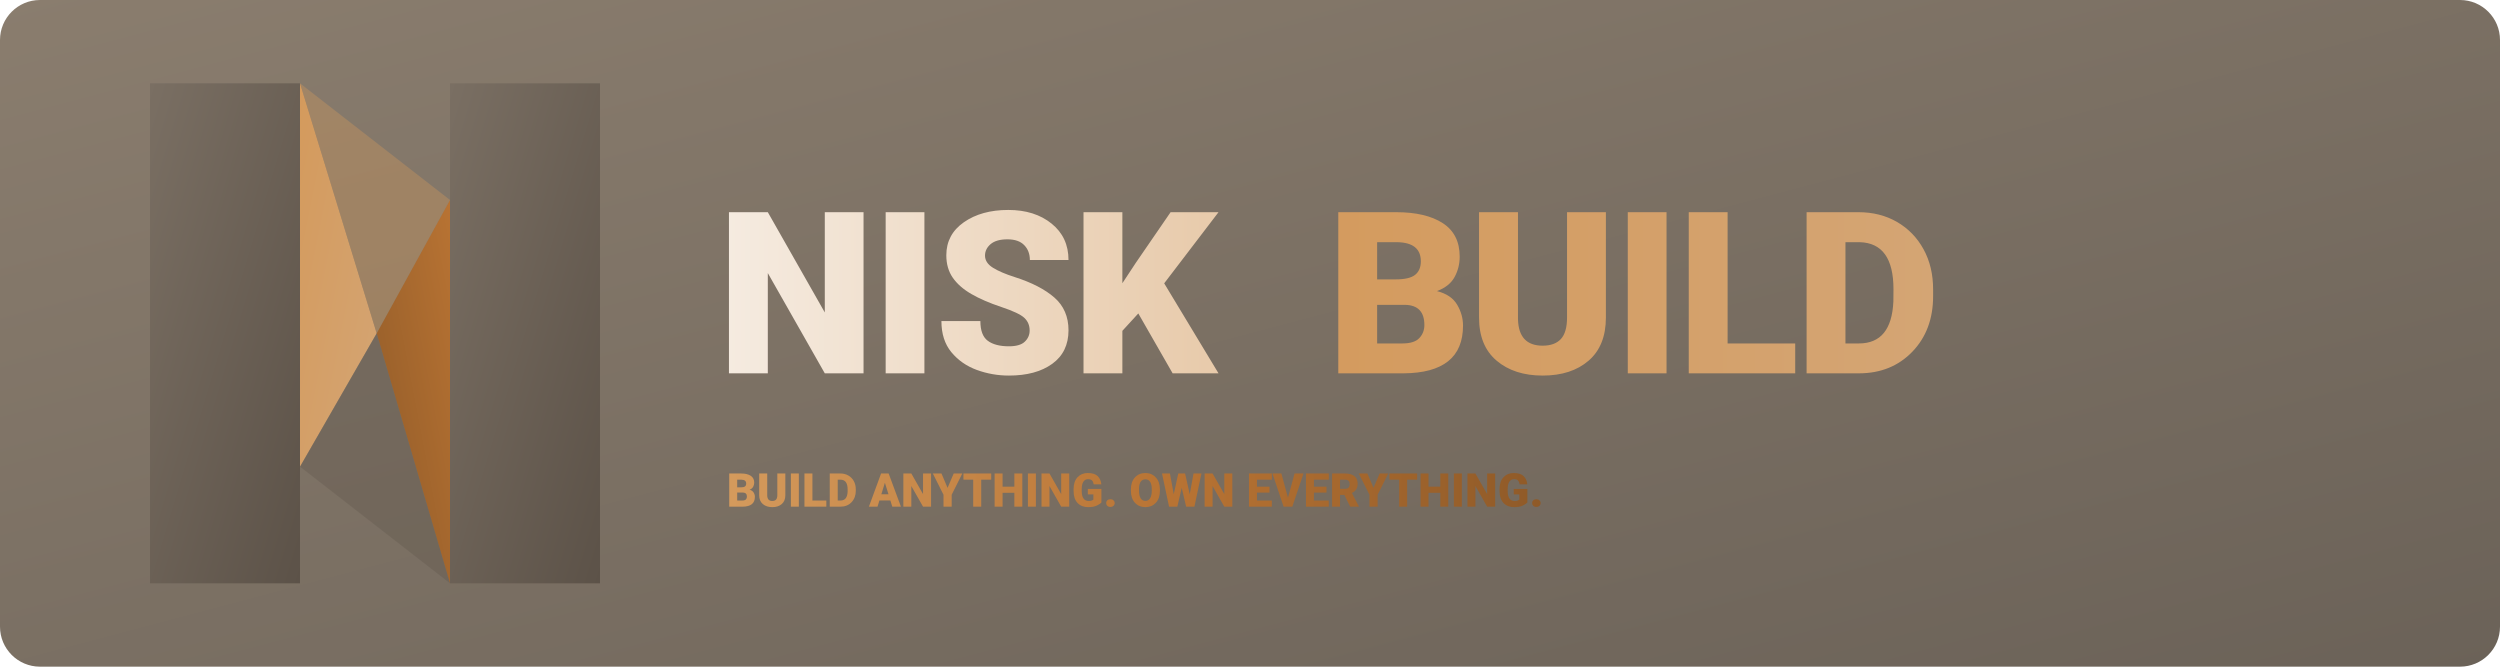
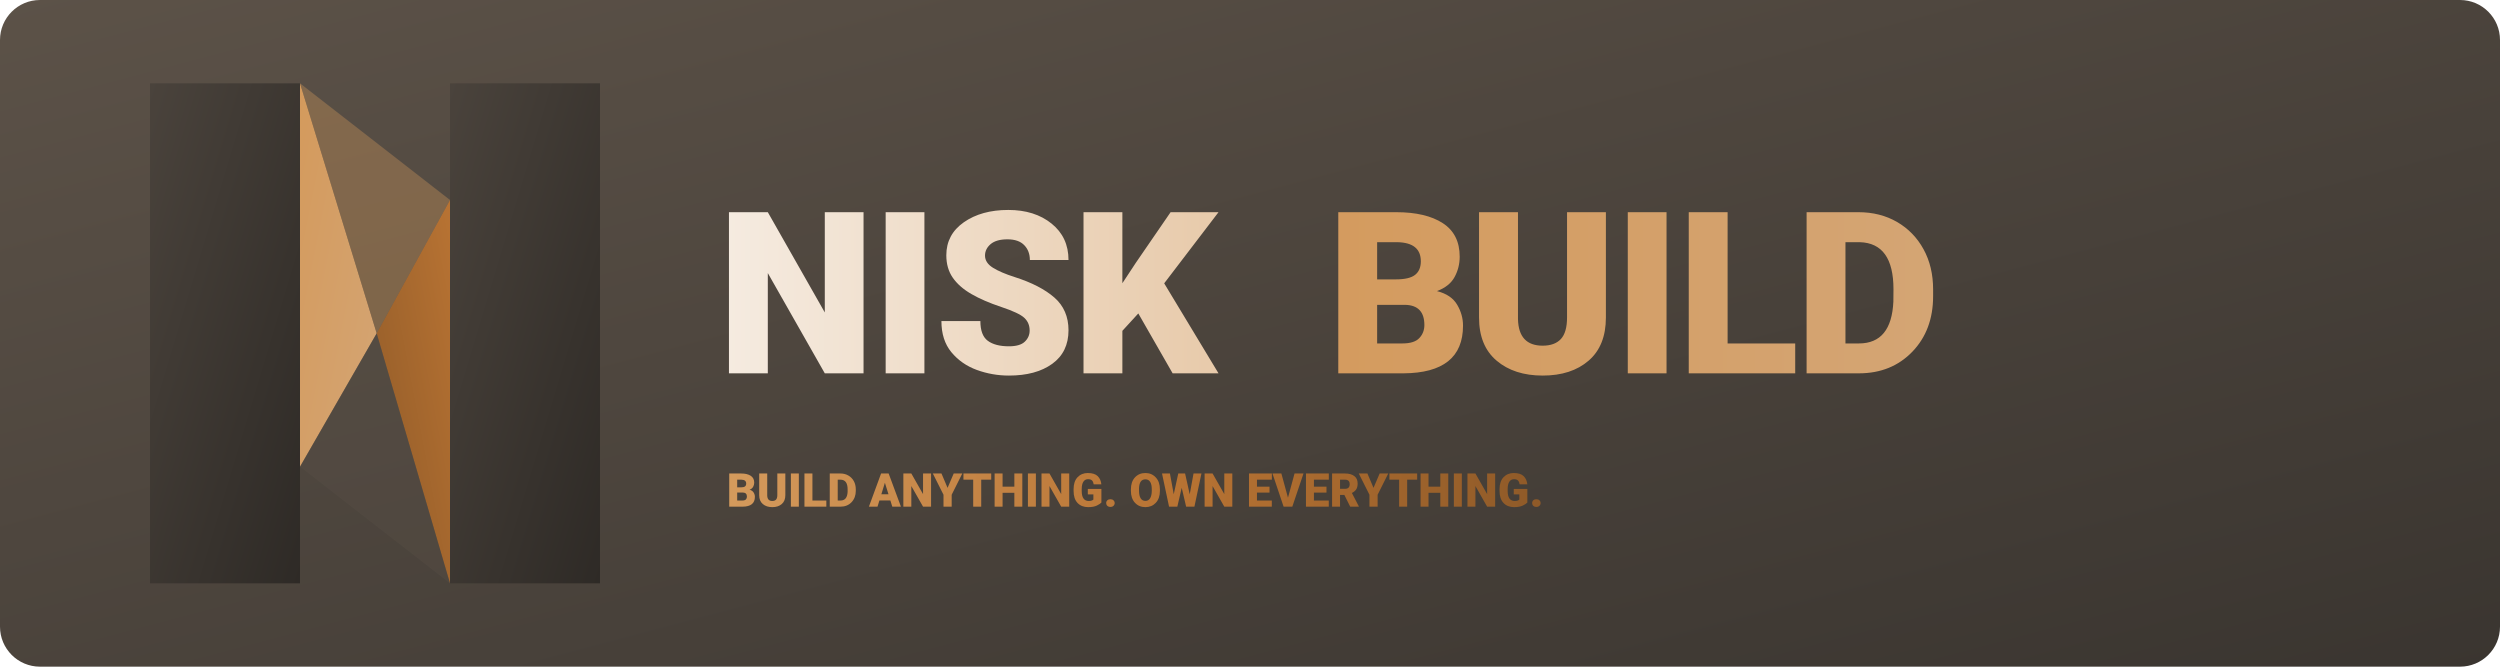
<svg xmlns="http://www.w3.org/2000/svg" viewBox="0 0 750 200" width="750" height="200" aria-label="NiskBuild Forged Iron and Copper Logo" role="img">
  <defs>
    <linearGradient id="forgePlateBg" x1="0%" y1="0%" x2="100%" y2="100%">
-       <stop offset="0%" stop-color="#8a7d6e" />
-       <stop offset="100%" stop-color="#6b6258" />
+       <stop offset="0%" stop-color="#5c5248" />
+       <stop offset="100%" stop-color="#3a3530" />
    </linearGradient>
    <linearGradient id="ironPillars" x1="0%" y1="0%" x2="100%" y2="100%">
-       <stop offset="0%" stop-color="#7a6f63" />
-       <stop offset="100%" stop-color="#5c5248" />
+       <stop offset="0%" stop-color="#4a433c" />
+       <stop offset="100%" stop-color="#2e2a26" />
    </linearGradient>
    <linearGradient id="copperFacetL" x1="0%" y1="0%" x2="100%" y2="100%">
      <stop offset="0%" stop-color="#d49a5c" />
      <stop offset="100%" stop-color="#d4a574" />
    </linearGradient>
    <linearGradient id="copperFacetR" x1="0%" y1="100%" x2="100%" y2="0%">
      <stop offset="0%" stop-color="#8f5a28" />
      <stop offset="100%" stop-color="#b87333" />
    </linearGradient>
    <linearGradient id="niskIron" x1="0%" y1="0%" x2="100%" y2="0%">
      <stop offset="0%" stop-color="#f5ebe0" />
      <stop offset="100%" stop-color="#d49a5c" />
    </linearGradient>
    <linearGradient id="buildCopper" x1="0%" y1="0%" x2="100%" y2="0%">
      <stop offset="0%" stop-color="#b87333" />
      <stop offset="45%" stop-color="#d49a5c" />
      <stop offset="100%" stop-color="#d4a574" />
    </linearGradient>
    <linearGradient id="taglineCopper" x1="0%" y1="0%" x2="100%" y2="0%">
      <stop offset="0%" stop-color="#d49a5c" />
      <stop offset="55%" stop-color="#b87333" />
      <stop offset="100%" stop-color="#8f5a28" />
    </linearGradient>
  </defs>
  <rect width="100%" height="100%" fill="url(#forgePlateBg)" rx="12" />
  <g transform="translate(45, 25)">
    <path d="M 0,0 L 45,0 L 45,150 L 0,150 Z" fill="url(#ironPillars)" />
    <path d="M 90,0 L 135,0 L 135,150 L 90,150 Z" fill="url(#ironPillars)" />
    <path d="M 45,0 L 68,75 L 45,115 L 45,45 Z" fill="url(#copperFacetL)" />
    <path d="M 90,150 L 68,75 L 90,35 L 90,105 Z" fill="url(#copperFacetR)" />
    <polygon points="45,115 68,75 90,150" fill="#5c5248" opacity="0.3" />
    <polygon points="90,35 68,75 45,0" fill="#d49a5c" opacity="0.35" />
  </g>
  <g transform="translate(215, 112)">
    <text font-family="system-ui,-apple-system,BlinkMacSystemFont,'Segoe UI',Roboto,sans-serif" font-size="68" font-weight="900" letter-spacing="-1.5">
      <tspan fill="url(#niskIron)">NISK</tspan>
      <tspan fill="url(#buildCopper)" dx="16">BUILD</tspan>
    </text>
  </g>
  <g transform="translate(218, 152)">
    <text font-family="system-ui,-apple-system,BlinkMacSystemFont,'Segoe UI',Roboto,monospace" font-size="14" font-weight="900" fill="url(#taglineCopper)">BUILD ANYTHING. OWN EVERYTHING.</text>
  </g>
</svg>
